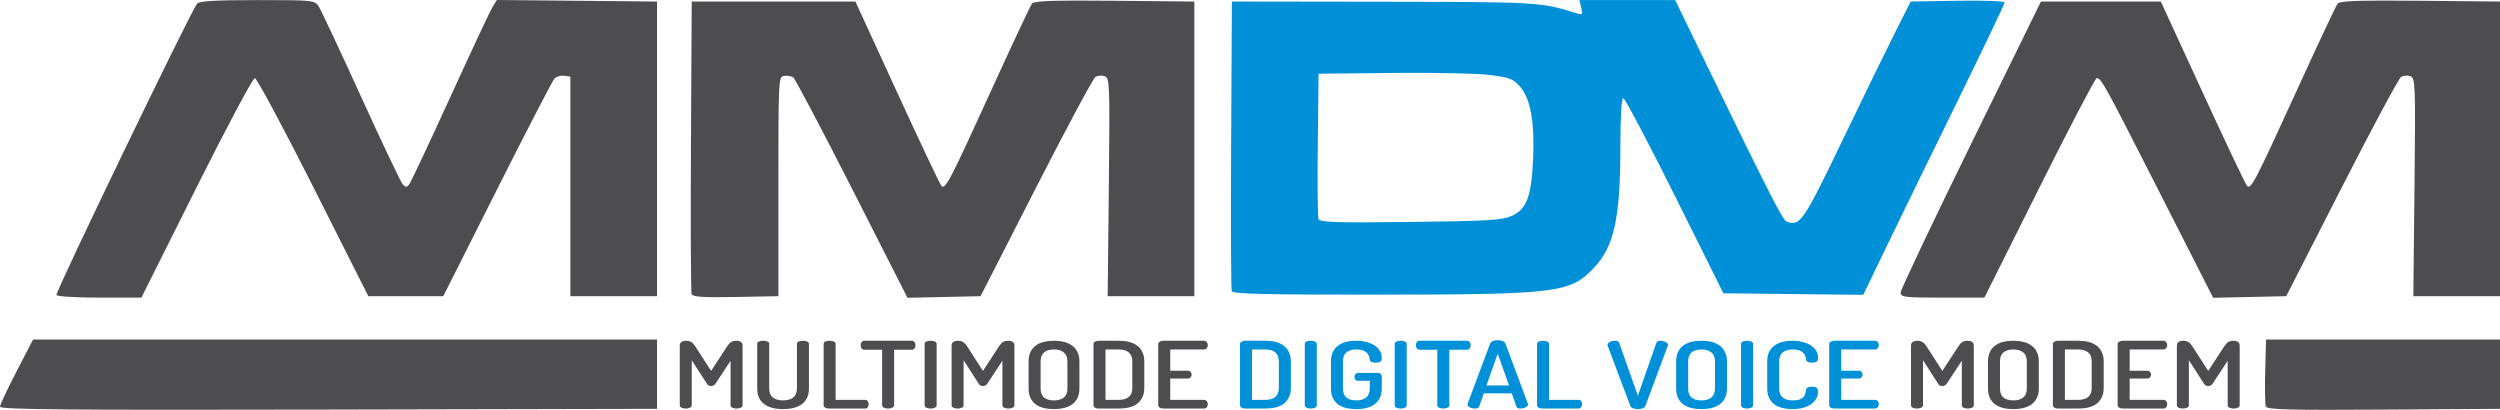
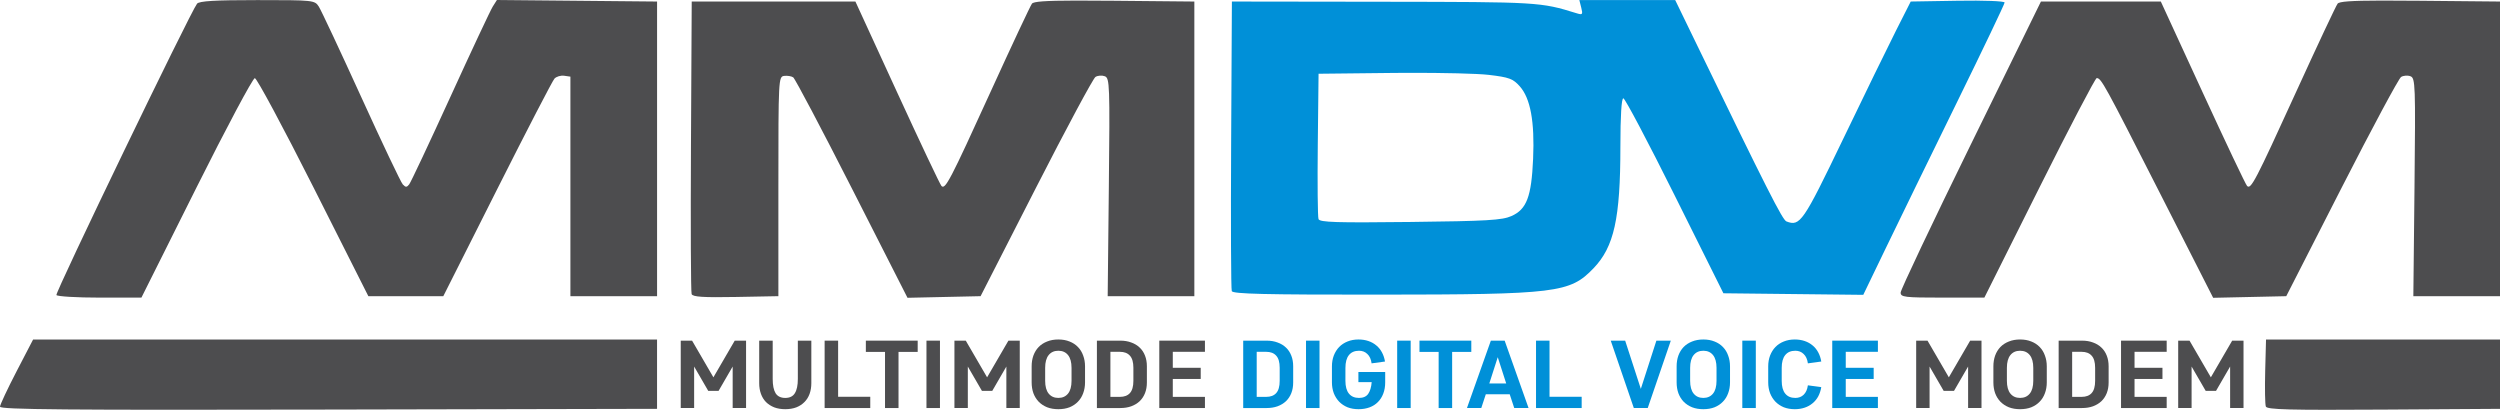
- <svg xmlns="http://www.w3.org/2000/svg" width="305.315mm" height="50.048mm" viewBox="0 0 305.315 50.048" version="1.1" id="svg8">
+ <svg xmlns="http://www.w3.org/2000/svg" id="svg8" version="1.1" viewBox="0 0 305.315 50.048" height="50.048mm" width="305.315mm">
  <defs id="defs2" />
-   <g id="g119">
-     <path style="fill:#4d4d4f;fill-opacity:1;stroke-width:1.333" d="M 229.369 0 L 227.457 3.021 C 226.406 4.683 217.603 23.442 207.895 44.709 C 198.186 65.976 189.629 84.156 188.877 85.109 C 187.755 86.532 187.222 86.532 185.908 85.109 C 185.028 84.156 176.385 65.976 166.699 44.709 C 157.014 23.442 148.218 4.693 147.154 3.043 C 145.255 0.097 144.737 0.043 118.746 0.043 C 99.164 0.043 91.928 0.476 90.947 1.709 C 87.908 5.529 25.368 135.104 26.039 136.189 C 26.442 136.841 35.435 137.375 46.023 137.375 L 65.273 137.375 L 90.613 86.709 C 104.55 58.842 116.702 36.053 117.617 36.068 C 118.532 36.083 130.695 58.733 144.646 86.402 L 170.014 136.709 L 187.312 136.709 L 204.613 136.709 L 229.455 87.375 C 243.117 60.242 255.023 37.258 255.912 36.299 C 256.801 35.34 258.823 34.74 260.404 34.965 L 263.281 35.375 L 263.281 86.041 L 263.281 136.709 L 283.281 136.709 L 303.281 136.709 L 303.281 68.709 L 303.281 0.709 L 266.324 0.354 L 229.369 0 z M 496.641 0.264 C 482.152 0.295 477.088 0.709 476.326 1.688 C 475.603 2.616 467.08 20.776 457.385 42.043 C 438.519 83.423 436.327 87.627 434.562 85.852 C 433.938 85.223 424.745 65.809 414.133 42.709 L 394.838 0.709 L 357.059 0.709 L 319.281 0.709 L 318.934 67.375 C 318.743 104.042 318.88 134.808 319.238 135.744 C 319.736 137.043 324.565 137.36 339.586 137.078 L 359.281 136.709 L 359.281 86.043 C 359.281 36.379 359.333 35.369 361.947 35.035 C 363.414 34.848 365.295 35.147 366.129 35.701 C 366.963 36.255 379.173 59.375 393.262 87.08 L 418.879 137.453 L 435.746 137.08 L 452.613 136.709 L 478.152 86.725 C 492.198 59.233 504.566 36.187 505.637 35.512 C 506.708 34.836 508.656 34.695 509.965 35.197 C 512.205 36.057 512.313 39.081 511.812 86.41 L 511.281 136.709 L 531.281 136.709 L 551.281 136.709 L 551.281 68.709 L 551.281 0.709 L 514.461 0.355 C 507.347 0.287 501.47 0.253 496.641 0.264 z M 15.281 156.709 L 7.666 171.375 C 3.478 179.442 0.03 186.795 0 187.715 C -0.042 189.048 30.692 189.317 151.613 189.047 L 303.281 188.709 L 303.281 172.709 L 303.281 156.709 L 159.281 156.709 L 15.281 156.709 z M 316.533 157.283 C 315.837 157.283 315.192 157.454 314.6 157.797 C 314.042 158.139 313.766 158.725 313.766 159.553 L 313.766 187.084 C 313.766 187.569 314.042 187.94 314.6 188.197 C 315.192 188.454 315.837 188.582 316.533 188.582 C 317.23 188.582 317.857 188.454 318.414 188.197 C 319.006 187.94 319.301 187.569 319.301 187.084 L 319.301 166.273 L 326.301 177.15 C 326.545 177.55 326.823 177.82 327.137 177.963 C 327.485 178.106 327.831 178.178 328.18 178.178 C 328.563 178.178 328.929 178.106 329.277 177.963 C 329.626 177.82 329.938 177.55 330.217 177.15 L 337.217 166.531 L 337.217 187.084 C 337.217 187.569 337.496 187.94 338.053 188.197 C 338.645 188.454 339.288 188.582 339.984 188.582 C 340.681 188.582 341.308 188.454 341.865 188.197 C 342.457 187.94 342.752 187.569 342.752 187.084 L 342.752 159.553 C 342.752 158.725 342.475 158.139 341.918 157.797 C 341.361 157.454 340.716 157.283 339.984 157.283 C 338.975 157.283 338.156 157.469 337.529 157.84 C 336.937 158.182 336.31 158.852 335.648 159.852 L 328.232 171.199 L 320.92 159.852 C 320.258 158.852 319.615 158.182 318.988 157.84 C 318.362 157.469 317.543 157.283 316.533 157.283 z M 352.285 157.283 C 351.589 157.283 350.944 157.397 350.352 157.625 C 349.794 157.853 349.518 158.224 349.518 158.738 L 349.518 179.291 C 349.518 181.032 349.812 182.517 350.404 183.744 C 351.031 184.943 351.885 185.929 352.965 186.699 C 354.044 187.441 355.297 187.984 356.725 188.326 C 358.187 188.669 359.754 188.84 361.426 188.84 C 363.097 188.84 364.664 188.669 366.127 188.326 C 367.589 187.984 368.86 187.441 369.939 186.699 C 371.019 185.929 371.853 184.943 372.445 183.744 C 373.072 182.517 373.387 181.032 373.387 179.291 L 373.387 158.738 C 373.387 158.224 373.09 157.853 372.498 157.625 C 371.941 157.397 371.314 157.283 370.617 157.283 C 369.921 157.283 369.277 157.397 368.686 157.625 C 368.128 157.853 367.85 158.224 367.85 158.738 L 367.85 179.291 C 367.85 181.175 367.276 182.573 366.127 183.486 C 365.013 184.371 363.445 184.814 361.426 184.814 C 359.441 184.814 357.874 184.371 356.725 183.486 C 355.61 182.573 355.053 181.175 355.053 179.291 L 355.053 158.738 C 355.053 158.224 354.758 157.853 354.166 157.625 C 353.609 157.397 352.982 157.283 352.285 157.283 z M 382.943 157.283 C 382.247 157.283 381.604 157.397 381.012 157.625 C 380.455 157.853 380.176 158.224 380.176 158.738 L 380.176 187.084 C 380.176 187.569 380.437 187.94 380.959 188.197 C 381.481 188.454 382.039 188.582 382.631 188.582 L 399.291 188.582 C 399.848 188.582 400.266 188.368 400.545 187.939 C 400.824 187.511 400.963 187.056 400.963 186.57 C 400.963 186.056 400.824 185.599 400.545 185.199 C 400.266 184.771 399.848 184.557 399.291 184.557 L 385.711 184.557 L 385.711 158.738 C 385.711 158.224 385.416 157.853 384.824 157.625 C 384.267 157.397 383.64 157.283 382.943 157.283 z M 399.078 157.283 C 398.451 157.283 397.981 157.51 397.668 157.967 C 397.389 158.395 397.25 158.853 397.25 159.338 C 397.25 159.909 397.407 160.408 397.721 160.836 C 398.034 161.236 398.486 161.436 399.078 161.436 L 407.174 161.436 L 407.174 187.084 C 407.174 187.569 407.453 187.94 408.01 188.197 C 408.602 188.454 409.245 188.582 409.941 188.582 C 410.638 188.582 411.265 188.454 411.822 188.197 C 412.414 187.94 412.711 187.569 412.711 187.084 L 412.711 161.436 L 420.754 161.436 C 421.346 161.436 421.798 161.221 422.111 160.793 C 422.425 160.365 422.582 159.866 422.582 159.295 C 422.582 158.81 422.425 158.352 422.111 157.924 C 421.833 157.496 421.381 157.283 420.754 157.283 L 399.078 157.283 z M 429.564 157.283 C 428.868 157.283 428.223 157.397 427.631 157.625 C 427.074 157.853 426.795 158.224 426.795 158.738 L 426.795 187.084 C 426.795 187.569 427.074 187.94 427.631 188.197 C 428.223 188.454 428.868 188.582 429.564 188.582 C 430.261 188.582 430.886 188.454 431.443 188.197 C 432.035 187.94 432.332 187.569 432.332 187.084 L 432.332 158.738 C 432.332 158.224 432.035 157.853 431.443 157.625 C 430.886 157.397 430.261 157.283 429.564 157.283 z M 442.01 157.283 C 441.313 157.283 440.668 157.454 440.076 157.797 C 439.519 158.139 439.24 158.725 439.24 159.553 L 439.24 187.084 C 439.24 187.569 439.519 187.94 440.076 188.197 C 440.668 188.454 441.313 188.582 442.01 188.582 C 442.706 188.582 443.332 188.454 443.889 188.197 C 444.481 187.94 444.777 187.569 444.777 187.084 L 444.777 166.273 L 451.775 177.15 C 452.019 177.55 452.298 177.82 452.611 177.963 C 452.96 178.106 453.308 178.178 453.656 178.178 C 454.039 178.178 454.406 178.106 454.754 177.963 C 455.102 177.82 455.415 177.55 455.693 177.15 L 462.693 166.531 L 462.693 187.084 C 462.693 187.569 462.97 187.94 463.527 188.197 C 464.119 188.454 464.765 188.582 465.461 188.582 C 466.157 188.582 466.785 188.454 467.342 188.197 C 467.934 187.94 468.229 187.569 468.229 187.084 L 468.229 159.553 C 468.229 158.725 467.95 158.139 467.393 157.797 C 466.835 157.454 466.192 157.283 465.461 157.283 C 464.451 157.283 463.633 157.469 463.006 157.84 C 462.414 158.182 461.787 158.852 461.125 159.852 L 453.709 171.199 L 446.396 159.852 C 445.735 158.852 445.092 158.182 444.465 157.84 C 443.838 157.469 443.02 157.283 442.01 157.283 z M 486.484 157.283 C 484.813 157.283 483.262 157.454 481.834 157.797 C 480.406 158.139 479.172 158.696 478.127 159.467 C 477.082 160.209 476.264 161.192 475.672 162.42 C 475.08 163.619 474.783 165.089 474.783 166.83 L 474.783 179.291 C 474.783 181.032 475.08 182.517 475.672 183.744 C 476.264 184.943 477.082 185.929 478.127 186.699 C 479.172 187.441 480.406 187.984 481.834 188.326 C 483.262 188.669 484.813 188.84 486.484 188.84 C 488.121 188.84 489.652 188.669 491.08 188.326 C 492.508 187.984 493.744 187.441 494.789 186.699 C 495.868 185.929 496.703 184.943 497.295 183.744 C 497.922 182.517 498.236 181.032 498.236 179.291 L 498.236 166.83 C 498.236 165.089 497.922 163.619 497.295 162.42 C 496.703 161.192 495.868 160.209 494.789 159.467 C 493.744 158.696 492.508 158.139 491.08 157.797 C 489.652 157.454 488.121 157.283 486.484 157.283 z M 507.188 157.283 C 506.456 157.283 505.865 157.425 505.412 157.711 C 504.959 157.996 504.732 158.339 504.732 158.738 L 504.732 187.127 C 504.732 187.527 504.959 187.869 505.412 188.154 C 505.865 188.44 506.456 188.582 507.188 188.582 L 516.434 188.582 C 518.105 188.582 519.654 188.411 521.082 188.068 C 522.51 187.726 523.744 187.184 524.789 186.441 C 525.834 185.671 526.652 184.685 527.244 183.486 C 527.871 182.259 528.186 180.774 528.186 179.033 L 528.186 166.83 C 528.186 165.089 527.871 163.619 527.244 162.42 C 526.652 161.192 525.834 160.209 524.789 159.467 C 523.744 158.696 522.51 158.139 521.082 157.797 C 519.654 157.454 518.105 157.283 516.434 157.283 L 507.188 157.283 z M 537.078 157.283 C 536.486 157.283 535.929 157.411 535.406 157.668 C 534.884 157.925 534.623 158.296 534.623 158.781 L 534.623 187.084 C 534.623 187.569 534.884 187.94 535.406 188.197 C 535.929 188.454 536.486 188.582 537.078 188.582 L 555.672 188.582 C 556.299 188.582 556.751 188.382 557.029 187.982 C 557.343 187.554 557.5 187.099 557.5 186.613 C 557.5 186.042 557.343 185.556 557.029 185.156 C 556.716 184.757 556.264 184.557 555.672 184.557 L 540.16 184.557 L 540.16 174.709 L 548.203 174.709 C 548.83 174.709 549.282 174.523 549.561 174.152 C 549.874 173.753 550.031 173.353 550.031 172.953 C 550.031 172.468 549.874 172.041 549.561 171.67 C 549.247 171.299 548.795 171.113 548.203 171.113 L 540.16 171.113 L 540.16 161.307 L 555.672 161.307 C 556.264 161.307 556.716 161.107 557.029 160.707 C 557.343 160.307 557.5 159.823 557.5 159.252 C 557.5 158.767 557.343 158.323 557.029 157.924 C 556.751 157.496 556.299 157.283 555.672 157.283 L 537.078 157.283 z M 486.484 161.307 C 488.434 161.307 489.948 161.764 491.027 162.678 C 492.142 163.563 492.699 164.946 492.699 166.83 L 492.699 179.291 C 492.699 181.175 492.142 182.573 491.027 183.486 C 489.948 184.371 488.434 184.814 486.484 184.814 C 484.5 184.814 482.966 184.371 481.887 183.486 C 480.842 182.573 480.32 181.175 480.32 179.291 L 480.32 166.83 C 480.32 164.946 480.842 163.563 481.887 162.678 C 482.966 161.764 484.5 161.307 486.484 161.307 z M 510.27 161.307 L 516.434 161.307 C 518.418 161.307 519.95 161.764 521.029 162.678 C 522.109 163.563 522.648 164.946 522.648 166.83 L 522.648 179.033 C 522.648 180.917 522.109 182.317 521.029 183.23 C 519.95 184.115 518.418 184.557 516.434 184.557 L 510.27 184.557 L 510.27 161.307 z " transform="scale(0.2645833)" id="path4793" />
-     <path style="fill:#4d4d4f;fill-opacity:1;stroke-width:1.333" d="M 1099.307 0.264 C 1084.818 0.295 1079.752 0.709 1078.986 1.688 C 1078.26 2.616 1069.721 20.776 1060.012 42.043 C 1040.89 83.928 1038.974 87.603 1037.191 85.82 C 1036.546 85.175 1027.327 65.76 1016.705 42.678 L 997.393 0.709 L 969.723 0.709 L 942.053 0.709 L 909.678 66.709 C 891.872 103.009 877.301 133.76 877.293 135.043 C 877.283 137.159 879.086 137.375 896.611 137.375 L 915.939 137.375 L 941.281 86.709 C 955.218 58.842 967.145 36.043 967.787 36.043 C 969.857 36.043 971.29 38.646 996.604 88.414 L 1021.547 137.453 L 1038.414 137.082 L 1055.281 136.709 L 1080.795 86.74 C 1094.828 59.257 1107.198 36.211 1108.281 35.527 C 1109.365 34.844 1111.322 34.695 1112.631 35.197 C 1114.87 36.057 1114.979 39.081 1114.478 86.41 L 1113.947 136.709 L 1133.947 136.709 L 1153.947 136.709 L 1153.947 68.709 L 1153.947 0.709 L 1117.127 0.355 C 1110.013 0.287 1104.136 0.253 1099.307 0.264 z M 1045.947 156.711 L 1045.566 171.291 C 1045.357 179.311 1045.49 186.668 1045.863 187.641 C 1046.414 189.075 1056.633 189.342 1100.244 189.059 L 1153.947 188.711 L 1153.947 172.711 L 1153.947 156.711 L 1099.947 156.711 L 1045.947 156.711 z M 884.848 157.283 C 884.151 157.283 883.508 157.454 882.916 157.797 C 882.359 158.139 882.08 158.725 882.08 159.553 L 882.08 187.084 C 882.08 187.569 882.359 187.94 882.916 188.197 C 883.508 188.454 884.151 188.582 884.848 188.582 C 885.544 188.582 886.171 188.454 886.729 188.197 C 887.32 187.94 887.615 187.569 887.615 187.084 L 887.615 166.273 L 894.615 177.15 C 894.859 177.55 895.138 177.82 895.451 177.963 C 895.799 178.106 896.148 178.178 896.496 178.178 C 896.879 178.178 897.244 178.106 897.592 177.963 C 897.94 177.82 898.255 177.55 898.533 177.15 L 905.531 166.531 L 905.531 187.084 C 905.531 187.569 905.81 187.94 906.367 188.197 C 906.959 188.454 907.602 188.582 908.299 188.582 C 908.995 188.582 909.623 188.454 910.18 188.197 C 910.772 187.94 911.068 187.569 911.068 187.084 L 911.068 159.553 C 911.068 158.725 910.79 158.139 910.232 157.797 C 909.675 157.454 909.03 157.283 908.299 157.283 C 907.289 157.283 906.471 157.469 905.844 157.84 C 905.252 158.182 904.626 158.852 903.965 159.852 L 896.547 171.199 L 889.234 159.852 C 888.573 158.852 887.93 158.182 887.303 157.84 C 886.676 157.469 885.857 157.283 884.848 157.283 z M 929.322 157.283 C 927.651 157.283 926.101 157.454 924.674 157.797 C 923.246 158.139 922.009 158.696 920.965 159.467 C 919.92 160.209 919.102 161.192 918.51 162.42 C 917.918 163.619 917.623 165.089 917.623 166.83 L 917.623 179.291 C 917.623 181.032 917.918 182.517 918.51 183.744 C 919.102 184.943 919.92 185.929 920.965 186.699 C 922.009 187.441 923.246 187.984 924.674 188.326 C 926.101 188.669 927.651 188.84 929.322 188.84 C 930.959 188.84 932.49 188.669 933.918 188.326 C 935.346 187.984 936.582 187.441 937.627 186.699 C 938.706 185.929 939.543 184.943 940.135 183.744 C 940.762 182.517 941.074 181.032 941.074 179.291 L 941.074 166.83 C 941.074 165.089 940.762 163.619 940.135 162.42 C 939.543 161.192 938.706 160.209 937.627 159.467 C 936.582 158.696 935.346 158.139 933.918 157.797 C 932.49 157.454 930.959 157.283 929.322 157.283 z M 950.027 157.283 C 949.296 157.283 948.705 157.425 948.252 157.711 C 947.799 157.996 947.572 158.339 947.572 158.738 L 947.572 187.127 C 947.572 187.527 947.799 187.869 948.252 188.154 C 948.705 188.44 949.296 188.582 950.027 188.582 L 959.271 188.582 C 960.943 188.582 962.492 188.411 963.92 188.068 C 965.348 187.726 966.584 187.184 967.629 186.441 C 968.674 185.671 969.492 184.685 970.084 183.486 C 970.711 182.259 971.023 180.774 971.023 179.033 L 971.023 166.83 C 971.023 165.089 970.711 163.619 970.084 162.42 C 969.492 161.192 968.674 160.209 967.629 159.467 C 966.584 158.696 965.348 158.139 963.92 157.797 C 962.492 157.454 960.943 157.283 959.271 157.283 L 950.027 157.283 z M 979.916 157.283 C 979.324 157.283 978.768 157.411 978.246 157.668 C 977.724 157.925 977.461 158.296 977.461 158.781 L 977.461 187.084 C 977.461 187.569 977.724 187.94 978.246 188.197 C 978.768 188.454 979.324 188.582 979.916 188.582 L 998.512 188.582 C 999.138 188.582 999.591 188.382 999.869 187.982 C 1000.183 187.554 1000.34 187.099 1000.34 186.613 C 1000.34 186.042 1000.183 185.556 999.869 185.156 C 999.556 184.757 999.104 184.557 998.512 184.557 L 982.998 184.557 L 982.998 174.709 L 991.041 174.709 C 991.668 174.709 992.122 174.523 992.4 174.152 C 992.714 173.753 992.869 173.353 992.869 172.953 C 992.869 172.468 992.714 172.041 992.4 171.67 C 992.087 171.299 991.633 171.113 991.041 171.113 L 982.998 171.113 L 982.998 161.307 L 998.512 161.307 C 999.104 161.307 999.556 161.107 999.869 160.707 C 1000.183 160.307 1000.34 159.823 1000.34 159.252 C 1000.34 158.767 1000.183 158.323 999.869 157.924 C 999.591 157.496 999.138 157.283 998.512 157.283 L 979.916 157.283 z M 1007.57 157.283 C 1006.874 157.283 1006.229 157.454 1005.637 157.797 C 1005.08 158.139 1004.801 158.725 1004.801 159.553 L 1004.801 187.084 C 1004.801 187.569 1005.08 187.94 1005.637 188.197 C 1006.229 188.454 1006.874 188.582 1007.57 188.582 C 1008.267 188.582 1008.892 188.454 1009.449 188.197 C 1010.041 187.94 1010.338 187.569 1010.338 187.084 L 1010.338 166.273 L 1017.336 177.15 C 1017.58 177.55 1017.859 177.82 1018.172 177.963 C 1018.52 178.106 1018.869 178.178 1019.217 178.178 C 1019.6 178.178 1019.966 178.106 1020.314 177.963 C 1020.663 177.82 1020.975 177.55 1021.254 177.15 L 1028.254 166.531 L 1028.254 187.084 C 1028.254 187.569 1028.531 187.94 1029.088 188.197 C 1029.68 188.454 1030.325 188.582 1031.022 188.582 C 1031.718 188.582 1032.345 188.454 1032.902 188.197 C 1033.494 187.94 1033.789 187.569 1033.789 187.084 L 1033.789 159.553 C 1033.789 158.725 1033.51 158.139 1032.953 157.797 C 1032.396 157.454 1031.753 157.283 1031.022 157.283 C 1030.012 157.283 1029.193 157.469 1028.566 157.84 C 1027.975 158.182 1027.347 158.852 1026.686 159.852 L 1019.269 171.199 L 1011.957 159.852 C 1011.295 158.852 1010.652 158.182 1010.025 157.84 C 1009.399 157.469 1008.58 157.283 1007.57 157.283 z M 929.322 161.307 C 931.272 161.307 932.788 161.764 933.867 162.678 C 934.981 163.563 935.537 164.946 935.537 166.83 L 935.537 179.291 C 935.537 181.175 934.981 182.573 933.867 183.486 C 932.788 184.371 931.272 184.814 929.322 184.814 C 927.338 184.814 925.806 184.371 924.727 183.486 C 923.682 182.573 923.158 181.175 923.158 179.291 L 923.158 166.83 C 923.158 164.946 923.682 163.563 924.727 162.678 C 925.806 161.764 927.338 161.307 929.322 161.307 z M 953.109 161.307 L 959.271 161.307 C 961.256 161.307 962.788 161.764 963.867 162.678 C 964.947 163.563 965.486 164.946 965.486 166.83 L 965.486 179.033 C 965.486 180.917 964.947 182.317 963.867 183.23 C 962.788 184.115 961.256 184.557 959.271 184.557 L 953.109 184.557 L 953.109 161.307 z " transform="scale(0.2645833)" id="path4747" />
-     <path style="fill:#0090d8;fill-opacity:1;stroke-width:1.333" d="M 728.992 0.043 L 729.871 3.549 C 730.671 6.734 730.471 6.969 727.684 6.105 C 711.045 0.954 710.335 0.911 638.613 0.809 L 568.613 0.709 L 568.268 66.709 C 568.077 103.009 568.207 133.458 568.559 134.375 C 569.058 135.679 583.8 136.034 636.238 135.996 C 718.629 135.939 724.631 135.202 735.545 123.822 C 745.038 113.924 747.922 100.865 747.938 67.709 C 747.945 53.451 748.438 45.375 749.305 45.375 C 750.051 45.375 760.748 65.625 773.074 90.375 L 795.486 135.375 L 827.762 135.732 L 860.039 136.09 L 870.506 114.398 C 876.263 102.469 890.942 72.385 903.127 47.543 C 915.312 22.701 925.281 1.836 925.281 1.176 C 925.281 0.499 915.831 0.135 903.613 0.342 L 881.947 0.709 L 875.197 14.043 C 871.485 21.376 860.429 44.04 850.629 64.408 C 832.238 102.631 830.863 104.625 824.572 102.211 C 822.747 101.51 815.714 87.625 782.455 19.043 L 773.242 0.043 L 751.117 0.043 L 728.992 0.043 z M 649.662 33.619 C 666.116 33.569 682.138 33.955 687.264 34.566 C 696.607 35.682 698.352 36.328 701.48 39.83 C 706.424 45.362 708.405 56.14 707.645 73.35 C 706.874 90.795 704.68 96.594 697.662 99.721 C 693.362 101.636 686.437 102.041 650.949 102.453 C 616.798 102.85 609.16 102.611 608.592 101.131 C 608.211 100.137 608.059 84.636 608.256 66.684 L 608.613 34.041 L 642.613 33.668 C 644.951 33.642 647.312 33.626 649.662 33.619 z M 691.324 157.025 C 690.523 157.025 689.79 157.153 689.129 157.41 C 688.467 157.667 688.033 158.053 687.824 158.566 L 677.43 186.312 C 677.395 186.398 677.377 186.528 677.377 186.699 C 677.377 186.985 677.483 187.24 677.691 187.469 C 677.9 187.697 678.179 187.897 678.527 188.068 C 678.876 188.24 679.24 188.367 679.623 188.453 C 680.041 188.539 680.441 188.582 680.824 188.582 C 681.312 188.582 681.712 188.51 682.025 188.367 C 682.374 188.224 682.618 187.983 682.758 187.641 L 684.898 181.561 L 697.801 181.561 L 699.941 187.641 C 700.081 187.983 700.308 188.224 700.621 188.367 C 700.969 188.51 701.37 188.582 701.822 188.582 C 702.205 188.582 702.606 188.539 703.023 188.453 C 703.441 188.339 703.806 188.197 704.119 188.025 C 704.467 187.854 704.746 187.654 704.955 187.426 C 705.199 187.197 705.32 186.956 705.32 186.699 C 705.32 186.614 705.286 186.484 705.217 186.312 L 694.875 158.566 C 694.666 158.053 694.214 157.667 693.518 157.41 C 692.856 157.153 692.125 157.025 691.324 157.025 z M 574.822 157.283 C 574.091 157.283 573.5 157.425 573.047 157.711 C 572.594 157.996 572.367 158.339 572.367 158.738 L 572.367 187.127 C 572.367 187.527 572.594 187.869 573.047 188.154 C 573.5 188.44 574.091 188.582 574.822 188.582 L 584.068 188.582 C 585.74 188.582 587.289 188.411 588.717 188.068 C 590.144 187.726 591.379 187.184 592.424 186.441 C 593.468 185.671 594.287 184.685 594.879 183.486 C 595.506 182.259 595.82 180.774 595.82 179.033 L 595.82 166.83 C 595.82 165.089 595.506 163.619 594.879 162.42 C 594.287 161.192 593.468 160.209 592.424 159.467 C 591.379 158.696 590.144 158.139 588.717 157.797 C 587.289 157.454 585.74 157.283 584.068 157.283 L 574.822 157.283 z M 605.025 157.283 C 604.329 157.283 603.686 157.397 603.094 157.625 C 602.537 157.853 602.258 158.224 602.258 158.738 L 602.258 187.084 C 602.258 187.569 602.537 187.94 603.094 188.197 C 603.686 188.454 604.329 188.582 605.025 188.582 C 605.722 188.582 606.349 188.454 606.906 188.197 C 607.498 187.94 607.795 187.569 607.795 187.084 L 607.795 158.738 C 607.795 158.224 607.498 157.853 606.906 157.625 C 606.349 157.397 605.722 157.283 605.025 157.283 z M 625.881 157.283 C 624.279 157.283 622.781 157.454 621.389 157.797 C 619.996 158.139 618.777 158.696 617.732 159.467 C 616.688 160.209 615.853 161.192 615.227 162.42 C 614.635 163.619 614.338 165.089 614.338 166.83 L 614.338 179.291 C 614.338 181.032 614.635 182.517 615.227 183.744 C 615.819 184.943 616.635 185.929 617.68 186.699 C 618.724 187.441 619.961 187.984 621.389 188.326 C 622.816 188.669 624.366 188.84 626.037 188.84 C 627.674 188.84 629.205 188.669 630.633 188.326 C 632.06 187.984 633.297 187.441 634.342 186.699 C 635.421 185.929 636.258 184.943 636.85 183.744 C 637.476 182.517 637.789 181.032 637.789 179.291 L 637.789 173.682 C 637.789 173.282 637.632 172.925 637.318 172.611 C 637.005 172.297 636.553 172.141 635.961 172.141 L 626.979 172.141 C 626.387 172.141 625.933 172.341 625.619 172.74 C 625.341 173.111 625.201 173.511 625.201 173.939 C 625.201 174.425 625.341 174.852 625.619 175.223 C 625.933 175.594 626.387 175.779 626.979 175.779 L 632.252 175.779 L 632.252 179.291 C 632.252 181.175 631.696 182.573 630.582 183.486 C 629.503 184.371 627.987 184.814 626.037 184.814 C 624.052 184.814 622.521 184.371 621.441 183.486 C 620.397 182.573 619.875 181.175 619.875 179.291 L 619.875 166.83 C 619.875 164.946 620.397 163.563 621.441 162.678 C 622.521 161.764 624.052 161.307 626.037 161.307 C 627.186 161.307 628.126 161.436 628.857 161.693 C 629.623 161.922 630.233 162.25 630.686 162.678 C 631.173 163.077 631.54 163.562 631.783 164.133 C 632.027 164.675 632.182 165.261 632.252 165.889 C 632.287 166.46 632.566 166.86 633.088 167.088 C 633.645 167.288 634.29 167.387 635.021 167.387 C 635.927 167.387 636.606 167.244 637.059 166.959 C 637.546 166.674 637.789 166.088 637.789 165.203 C 637.789 164.004 637.494 162.92 636.902 161.949 C 636.31 160.95 635.492 160.109 634.447 159.424 C 633.403 158.739 632.148 158.211 630.686 157.84 C 629.223 157.469 627.622 157.283 625.881 157.283 z M 646.545 157.283 C 645.849 157.283 645.205 157.397 644.613 157.625 C 644.056 157.853 643.777 158.224 643.777 158.738 L 643.777 187.084 C 643.777 187.569 644.056 187.94 644.613 188.197 C 645.205 188.454 645.849 188.582 646.545 188.582 C 647.241 188.582 647.869 188.454 648.426 188.197 C 649.018 187.94 649.314 187.569 649.314 187.084 L 649.314 158.738 C 649.314 158.224 649.018 157.853 648.426 157.625 C 647.869 157.397 647.241 157.283 646.545 157.283 z M 655.334 157.283 C 654.707 157.283 654.237 157.51 653.924 157.967 C 653.645 158.395 653.506 158.853 653.506 159.338 C 653.506 159.909 653.663 160.408 653.977 160.836 C 654.29 161.236 654.742 161.436 655.334 161.436 L 663.43 161.436 L 663.43 187.084 C 663.43 187.569 663.708 187.94 664.266 188.197 C 664.858 188.454 665.503 188.582 666.199 188.582 C 666.896 188.582 667.521 188.454 668.078 188.197 C 668.67 187.94 668.967 187.569 668.967 187.084 L 668.967 161.436 L 677.01 161.436 C 677.602 161.436 678.056 161.221 678.369 160.793 C 678.683 160.365 678.838 159.866 678.838 159.295 C 678.838 158.81 678.683 158.352 678.369 157.924 C 678.091 157.496 677.637 157.283 677.01 157.283 L 655.334 157.283 z M 712.242 157.283 C 711.546 157.283 710.901 157.397 710.309 157.625 C 709.751 157.853 709.473 158.224 709.473 158.738 L 709.473 187.084 C 709.473 187.569 709.736 187.94 710.258 188.197 C 710.78 188.454 711.336 188.582 711.928 188.582 L 728.59 188.582 C 729.147 188.582 729.565 188.368 729.844 187.939 C 730.122 187.511 730.262 187.056 730.262 186.57 C 730.262 186.056 730.122 185.599 729.844 185.199 C 729.565 184.771 729.147 184.557 728.59 184.557 L 715.01 184.557 L 715.01 158.738 C 715.01 158.224 714.713 157.853 714.121 157.625 C 713.564 157.397 712.939 157.283 712.242 157.283 z M 745.449 157.283 C 745.066 157.283 744.666 157.324 744.248 157.41 C 743.865 157.496 743.499 157.626 743.15 157.797 C 742.802 157.968 742.523 158.168 742.314 158.396 C 742.106 158.625 742.002 158.881 742.002 159.166 C 742.002 159.337 742.02 159.467 742.055 159.553 L 752.5 187.297 C 752.709 187.811 753.145 188.196 753.807 188.453 C 754.468 188.71 755.199 188.84 756 188.84 C 756.801 188.84 757.532 188.71 758.193 188.453 C 758.89 188.196 759.326 187.811 759.5 187.297 L 769.84 159.551 C 769.909 159.38 769.945 159.252 769.945 159.166 C 769.945 158.909 769.824 158.668 769.58 158.439 C 769.371 158.211 769.092 158.011 768.744 157.84 C 768.431 157.669 768.064 157.539 767.646 157.453 C 767.229 157.339 766.828 157.283 766.445 157.283 C 765.993 157.283 765.592 157.353 765.244 157.496 C 764.931 157.639 764.706 157.882 764.566 158.225 L 756 182.631 L 747.381 158.225 C 747.242 157.882 746.999 157.639 746.65 157.496 C 746.337 157.353 745.937 157.283 745.449 157.283 z M 785.381 157.283 C 783.709 157.283 782.16 157.454 780.732 157.797 C 779.305 158.139 778.07 158.696 777.025 159.467 C 775.981 160.209 775.162 161.192 774.57 162.42 C 773.978 163.619 773.682 165.089 773.682 166.83 L 773.682 179.291 C 773.682 181.032 773.978 182.517 774.57 183.744 C 775.162 184.943 775.981 185.929 777.025 186.699 C 778.07 187.441 779.305 187.984 780.732 188.326 C 782.16 188.669 783.709 188.84 785.381 188.84 C 787.017 188.84 788.551 188.669 789.979 188.326 C 791.406 187.984 792.641 187.441 793.686 186.699 C 794.765 185.929 795.601 184.943 796.193 183.744 C 796.82 182.517 797.133 181.032 797.133 179.291 L 797.133 166.83 C 797.133 165.089 796.82 163.619 796.193 162.42 C 795.601 161.192 794.765 160.209 793.686 159.467 C 792.641 158.696 791.406 158.139 789.979 157.797 C 788.551 157.454 787.017 157.283 785.381 157.283 z M 806.4 157.283 C 805.704 157.283 805.059 157.397 804.467 157.625 C 803.91 157.853 803.631 158.224 803.631 158.738 L 803.631 187.084 C 803.631 187.569 803.91 187.94 804.467 188.197 C 805.059 188.454 805.704 188.582 806.4 188.582 C 807.097 188.582 807.722 188.454 808.279 188.197 C 808.871 187.94 809.168 187.569 809.168 187.084 L 809.168 158.738 C 809.168 158.224 808.871 157.853 808.279 157.625 C 807.722 157.397 807.097 157.283 806.4 157.283 z M 827.307 157.283 C 825.74 157.283 824.242 157.454 822.814 157.797 C 821.422 158.139 820.187 158.696 819.107 159.467 C 818.063 160.209 817.226 161.192 816.6 162.42 C 816.008 163.619 815.711 165.089 815.711 166.83 L 815.711 179.291 C 815.711 181.032 816.008 182.517 816.6 183.744 C 817.226 184.943 818.063 185.929 819.107 186.699 C 820.152 187.441 821.369 187.984 822.762 188.326 C 824.189 188.669 825.687 188.84 827.254 188.84 C 829.03 188.84 830.649 188.654 832.111 188.283 C 833.574 187.884 834.828 187.327 835.873 186.613 C 836.918 185.9 837.718 185.056 838.275 184.086 C 838.867 183.087 839.162 182.002 839.162 180.832 C 839.162 179.89 838.937 179.263 838.484 178.949 C 838.032 178.635 837.317 178.477 836.342 178.477 C 835.576 178.477 834.95 178.592 834.463 178.82 C 833.975 179.02 833.697 179.406 833.627 179.977 C 833.557 180.462 833.452 180.99 833.312 181.561 C 833.208 182.103 832.947 182.616 832.529 183.102 C 832.146 183.587 831.555 184.001 830.754 184.344 C 829.988 184.658 828.944 184.814 827.621 184.814 C 825.532 184.814 823.947 184.371 822.867 183.486 C 821.788 182.573 821.248 181.175 821.248 179.291 L 821.248 166.83 C 821.248 164.946 821.788 163.563 822.867 162.678 C 823.947 161.764 825.496 161.307 827.516 161.307 C 828.874 161.307 829.935 161.478 830.701 161.82 C 831.502 162.163 832.111 162.577 832.529 163.062 C 832.947 163.519 833.226 164.02 833.365 164.562 C 833.505 165.076 833.592 165.518 833.627 165.889 C 833.662 166.402 833.923 166.788 834.41 167.045 C 834.898 167.273 835.559 167.387 836.395 167.387 C 837.335 167.387 838.032 167.244 838.484 166.959 C 838.937 166.645 839.162 166.004 839.162 165.033 C 839.162 163.891 838.885 162.848 838.328 161.906 C 837.771 160.964 836.968 160.152 835.924 159.467 C 834.879 158.782 833.627 158.254 832.164 157.883 C 830.702 157.483 829.082 157.283 827.307 157.283 z M 846.789 157.283 C 846.197 157.283 845.641 157.411 845.119 157.668 C 844.597 157.925 844.334 158.296 844.334 158.781 L 844.334 187.084 C 844.334 187.569 844.597 187.94 845.119 188.197 C 845.641 188.454 846.197 188.582 846.789 188.582 L 865.383 188.582 C 866.01 188.582 866.464 188.382 866.742 187.982 C 867.056 187.554 867.211 187.099 867.211 186.613 C 867.211 186.042 867.056 185.556 866.742 185.156 C 866.429 184.757 865.975 184.557 865.383 184.557 L 849.871 184.557 L 849.871 174.709 L 857.914 174.709 C 858.541 174.709 858.995 174.523 859.273 174.152 C 859.587 173.753 859.742 173.353 859.742 172.953 C 859.742 172.468 859.587 172.041 859.273 171.67 C 858.96 171.299 858.506 171.113 857.914 171.113 L 849.871 171.113 L 849.871 161.307 L 865.383 161.307 C 865.975 161.307 866.429 161.107 866.742 160.707 C 867.056 160.307 867.211 159.823 867.211 159.252 C 867.211 158.767 867.056 158.323 866.742 157.924 C 866.464 157.496 866.01 157.283 865.383 157.283 L 846.789 157.283 z M 577.904 161.307 L 584.068 161.307 C 586.053 161.307 587.585 161.764 588.664 162.678 C 589.744 163.563 590.283 164.946 590.283 166.83 L 590.283 179.033 C 590.283 180.917 589.744 182.317 588.664 183.23 C 587.585 184.115 586.053 184.557 584.068 184.557 L 577.904 184.557 L 577.904 161.307 z M 785.381 161.307 C 787.331 161.307 788.846 161.764 789.926 162.678 C 791.04 163.563 791.598 164.946 791.598 166.83 L 791.598 179.291 C 791.598 181.175 791.04 182.573 789.926 183.486 C 788.846 184.371 787.331 184.814 785.381 184.814 C 783.396 184.814 781.865 184.371 780.785 183.486 C 779.741 182.573 779.219 181.175 779.219 179.291 L 779.219 166.83 C 779.219 164.946 779.741 163.563 780.785 162.678 C 781.865 161.764 783.396 161.307 785.381 161.307 z M 691.324 163.234 L 696.547 177.92 L 686.1 177.92 L 691.324 163.234 z " transform="scale(0.2645833)" id="path4717" />
-   </g>
+   <path id="path44" d="M 60.687,0 60.181,0.799 C 59.903,1.239 57.574,6.202 55.005,11.829 c -2.569,5.627 -4.833,10.437 -5.032,10.689 -0.297,0.376 -0.438,0.376 -0.785,0 -0.233,-0.252 -2.52,-5.062 -5.082,-10.689 -2.563,-5.627 -4.89,-10.588 -5.171,-11.024 -0.503,-0.779 -0.64,-0.794 -7.516,-0.794 -5.181,0 -7.096,0.115 -7.355,0.441 -0.804,1.011 -17.351,35.294 -17.174,35.581 0.107,0.172 2.486,0.314 5.288,0.314 h 5.093 l 6.705,-13.405 c 3.688,-7.373 6.903,-13.403 7.145,-13.399 0.242,0.004 3.46,5.997 7.152,13.318 l 6.712,13.31 h 4.577 4.577 l 6.573,-13.053 c 3.615,-7.179 6.765,-13.26 7,-13.514 0.235,-0.254 0.77,-0.413 1.189,-0.353 l 0.761,0.109 v 13.405 13.406 h 5.292 5.292 V 18.179 0.188 L 70.465,0.094 Z" style="fill:#4d4d4f;fill-opacity:1;stroke-width:0.353" />
+   <path id="path42" d="m 131.403,0.07 c -3.833,0.008 -5.173,0.118 -5.375,0.377 -0.191,0.246 -2.446,5.051 -5.012,10.677 -4.991,10.948 -5.572,12.061 -6.038,11.591 -0.165,-0.166 -2.598,-5.303 -5.405,-11.415 L 104.468,0.188 H 94.472 84.477 L 84.385,17.826 c -0.05,9.701 -0.014,17.842 0.081,18.089 0.132,0.344 1.409,0.427 5.384,0.353 l 5.211,-0.098 V 22.766 c 0,-13.14 0.014,-13.407 0.705,-13.496 0.388,-0.05 0.886,0.03 1.106,0.176 0.221,0.147 3.451,6.264 7.179,13.594 l 6.778,13.328 4.463,-0.099 4.463,-0.098 6.757,-13.225 c 3.716,-7.274 6.989,-13.371 7.272,-13.55 0.283,-0.179 0.799,-0.216 1.145,-0.083 0.593,0.227 0.621,1.027 0.489,13.55 l -0.141,13.308 h 5.292 5.292 V 18.179 0.188 l -9.742,-0.094 c -1.882,-0.018 -3.437,-0.027 -4.715,-0.024 z" style="fill:#4d4d4f;fill-opacity:1;stroke-width:0.353" />
+   <path id="path40" d="M 4.043,41.463 2.028,45.343 C 0.92,47.477 0.008,49.423 0,49.666 c -0.011,0.353 8.121,0.424 40.114,0.352 l 40.129,-0.089 V 45.696 41.463 H 42.143 Z" style="fill:#4d4d4f;fill-opacity:1;stroke-width:0.353" />
+   <path id="path107" d="m 290.858,0.07 c -3.834,0.008 -5.174,0.118 -5.376,0.377 -0.192,0.246 -2.451,5.051 -5.02,10.677 -5.059,11.082 -5.566,12.054 -6.038,11.583 -0.171,-0.171 -2.61,-5.308 -5.42,-11.415 L 263.893,0.188 h -7.321 -7.321 L 240.686,17.65 c -4.711,9.604 -8.566,17.74 -8.568,18.08 -0.003,0.56 0.475,0.617 5.111,0.617 h 5.114 l 6.705,-13.405 c 3.688,-7.373 6.843,-13.405 7.013,-13.405 0.548,0 0.927,0.689 7.624,13.857 l 6.6,12.975 4.463,-0.098 4.463,-0.099 6.75,-13.221 c 3.713,-7.272 6.986,-13.369 7.272,-13.55 0.287,-0.181 0.804,-0.22 1.151,-0.087 0.593,0.227 0.621,1.027 0.489,13.55 l -0.141,13.308 h 5.292 5.292 V 18.179 0.188 L 295.573,0.094 C 293.691,0.076 292.136,0.067 290.858,0.07 Z" style="fill:#4d4d4f;fill-opacity:1;stroke-width:0.353" />
+   <path id="path105" d="m 276.74,41.463 -0.101,3.858 c -0.055,2.122 -0.02,4.069 0.079,4.326 0.146,0.379 2.849,0.45 14.388,0.375 l 14.209,-0.092 v -4.233 -4.233 h -14.287 z" style="fill:#4d4d4f;fill-opacity:1;stroke-width:0.353" />
+   <path d="m 171.89,8.895 c 4.353,-0.013 8.593,0.089 9.949,0.251 2.472,0.295 2.934,0.466 3.762,1.393 1.308,1.464 1.832,4.315 1.631,8.869 -0.204,4.616 -0.784,6.15 -2.641,6.977 -1.138,0.507 -2.97,0.614 -12.359,0.723 -9.036,0.105 -11.057,0.042 -11.207,-0.35 -0.101,-0.263 -0.141,-4.364 -0.089,-9.114 l 0.095,-8.637 8.996,-0.099 c 0.618,-0.007 1.243,-0.011 1.865,-0.013 z m 20.989,-8.884 0.233,0.928 c 0.212,0.843 0.159,0.905 -0.579,0.676 -4.402,-1.363 -4.59,-1.374 -23.567,-1.401 L 150.446,0.188 150.354,17.65 c -0.051,9.604 -0.016,17.661 0.077,17.903 0.132,0.345 4.033,0.439 17.907,0.429 21.799,-0.015 23.387,-0.21 26.275,-3.221 2.512,-2.619 3.275,-6.074 3.279,-14.847 0.002,-3.772 0.132,-5.909 0.362,-5.909 0.198,0 3.028,5.358 6.289,11.906 l 5.93,11.906 8.54,0.095 8.54,0.095 2.769,-5.739 c 1.523,-3.156 5.407,-11.116 8.631,-17.689 3.224,-6.573 5.862,-12.093 5.862,-12.268 0,-0.179 -2.5,-0.275 -5.733,-0.221 l -5.732,0.097 -1.786,3.528 c -0.982,1.94 -3.907,7.937 -6.5,13.326 -4.866,10.113 -5.23,10.641 -6.894,10.002 -0.483,-0.185 -2.344,-3.859 -11.144,-22.005 L 204.587,0.011 h -5.854 z" style="fill:#0090d8;fill-opacity:1;stroke-width:0.353" id="path83" />
+   <path d="m 84.772,44.764 v 5.067 h -1.636 v -8.23 h 1.384 l 2.605,4.48 2.605,-4.48 h 1.384 v 8.23 H 89.478 V 44.764 L 87.754,47.739 h -1.258 z" style="font-style:normal;font-variant:normal;font-weight:normal;font-stretch:normal;font-size:12.163px;line-height:1.25;font-family:CoreSansD55BoldW01-Regular;-inkscape-font-specification:'CoreSansD55BoldW01-Regular, Normal';font-variant-ligatures:normal;font-variant-caps:normal;font-variant-numeric:normal;font-feature-settings:normal;text-align:start;letter-spacing:0px;word-spacing:0px;writing-mode:lr-tb;text-anchor:start;fill:#4d4d4f;fill-opacity:1;stroke:none;stroke-width:0.265" id="path125" />
+   <path d="m 95.902,48.597 q 0.818,0 1.17,-0.576 0.365,-0.576 0.365,-1.752 v -4.668 h 1.648 v 5.185 q 0,0.729 -0.214,1.317 -0.214,0.588 -0.629,0.999 -0.403,0.412 -0.994,0.647 -0.591,0.223 -1.346,0.223 -0.755,0 -1.346,-0.223 -0.591,-0.235 -1.007,-0.647 -0.403,-0.412 -0.617,-0.999 -0.214,-0.588 -0.214,-1.317 v -5.185 h 1.648 v 4.668 q 0,1.176 0.352,1.752 0.365,0.576 1.183,0.576 z" style="font-style:normal;font-variant:normal;font-weight:normal;font-stretch:normal;font-size:12.163px;line-height:1.25;font-family:CoreSansD55BoldW01-Regular;-inkscape-font-specification:'CoreSansD55BoldW01-Regular, Normal';font-variant-ligatures:normal;font-variant-caps:normal;font-variant-numeric:normal;font-feature-settings:normal;text-align:start;letter-spacing:0px;word-spacing:0px;writing-mode:lr-tb;text-anchor:start;fill:#4d4d4f;fill-opacity:1;stroke:none;stroke-width:0.265" id="path127" />
+   <path d="m 100.708,41.601 h 1.648 V 48.456 h 3.926 v 1.376 h -5.574 z" style="font-style:normal;font-variant:normal;font-weight:normal;font-stretch:normal;font-size:12.163px;line-height:1.25;font-family:CoreSansD55BoldW01-Regular;-inkscape-font-specification:'CoreSansD55BoldW01-Regular, Normal';font-variant-ligatures:normal;font-variant-caps:normal;font-variant-numeric:normal;font-feature-settings:normal;text-align:start;letter-spacing:0px;word-spacing:0px;writing-mode:lr-tb;text-anchor:start;fill:#4d4d4f;fill-opacity:1;stroke:none;stroke-width:0.265" id="path129" />
+   <path d="m 105.743,41.601 h 6.33 v 1.376 h -2.341 v 6.855 h -1.648 v -6.855 h -2.341 z" style="font-style:normal;font-variant:normal;font-weight:normal;font-stretch:normal;font-size:12.163px;line-height:1.25;font-family:CoreSansD55BoldW01-Regular;-inkscape-font-specification:'CoreSansD55BoldW01-Regular, Normal';font-variant-ligatures:normal;font-variant-caps:normal;font-variant-numeric:normal;font-feature-settings:normal;text-align:start;letter-spacing:0px;word-spacing:0px;writing-mode:lr-tb;text-anchor:start;fill:#4d4d4f;fill-opacity:1;stroke:none;stroke-width:0.265" id="path131" />
+   <path d="m 114.794,49.831 h -1.648 v -8.23 h 1.648 z" style="font-style:normal;font-variant:normal;font-weight:normal;font-stretch:normal;font-size:12.163px;line-height:1.25;font-family:CoreSansD55BoldW01-Regular;-inkscape-font-specification:'CoreSansD55BoldW01-Regular, Normal';font-variant-ligatures:normal;font-variant-caps:normal;font-variant-numeric:normal;font-feature-settings:normal;text-align:start;letter-spacing:0px;word-spacing:0px;writing-mode:lr-tb;text-anchor:start;fill:#4d4d4f;fill-opacity:1;stroke:none;stroke-width:0.265" id="path133" />
+   <path d="m 118.197,44.764 v 5.067 h -1.636 v -8.23 h 1.384 l 2.605,4.48 2.605,-4.48 h 1.384 v 8.23 h -1.636 v -5.067 l -1.724,2.975 h -1.258 z" style="font-style:normal;font-variant:normal;font-weight:normal;font-stretch:normal;font-size:12.163px;line-height:1.25;font-family:CoreSansD55BoldW01-Regular;-inkscape-font-specification:'CoreSansD55BoldW01-Regular, Normal';font-variant-ligatures:normal;font-variant-caps:normal;font-variant-numeric:normal;font-feature-settings:normal;text-align:start;letter-spacing:0px;word-spacing:0px;writing-mode:lr-tb;text-anchor:start;fill:#4d4d4f;fill-opacity:1;stroke:none;stroke-width:0.265" id="path135" />
+   <path d="m 132.511,46.692 q 0,0.729 -0.227,1.329 -0.214,0.6 -0.642,1.035 -0.415,0.435 -1.019,0.682 -0.604,0.235 -1.372,0.235 -0.768,0 -1.372,-0.235 -0.604,-0.247 -1.032,-0.682 -0.415,-0.435 -0.642,-1.035 -0.214,-0.6 -0.214,-1.329 v -1.952 q 0,-0.717 0.214,-1.317 0.227,-0.611 0.642,-1.046 0.428,-0.435 1.032,-0.67 0.604,-0.247 1.372,-0.247 0.768,0 1.372,0.247 0.604,0.235 1.019,0.67 0.428,0.435 0.642,1.046 0.227,0.6 0.227,1.317 z m -1.648,-1.764 q 0,-1.035 -0.428,-1.564 -0.428,-0.529 -1.183,-0.529 -0.755,0 -1.183,0.529 -0.428,0.529 -0.428,1.564 v 1.575 q 0,1.035 0.428,1.564 0.428,0.529 1.183,0.529 0.755,0 1.183,-0.529 0.428,-0.529 0.428,-1.564 z" style="font-style:normal;font-variant:normal;font-weight:normal;font-stretch:normal;font-size:12.163px;line-height:1.25;font-family:CoreSansD55BoldW01-Regular;-inkscape-font-specification:'CoreSansD55BoldW01-Regular, Normal';font-variant-ligatures:normal;font-variant-caps:normal;font-variant-numeric:normal;font-feature-settings:normal;text-align:start;letter-spacing:0px;word-spacing:0px;writing-mode:lr-tb;text-anchor:start;fill:#4d4d4f;fill-opacity:1;stroke:none;stroke-width:0.265" id="path137" />
+   <path d="m 138.416,44.917 q 0,-1.023 -0.428,-1.481 -0.415,-0.47 -1.221,-0.47 h -1.158 v 5.502 h 1.158 q 0.805,0 1.221,-0.459 0.428,-0.47 0.428,-1.493 z m 1.648,1.787 q 0,0.729 -0.227,1.305 -0.227,0.576 -0.654,0.988 -0.428,0.4 -1.032,0.623 -0.591,0.212 -1.334,0.212 h -2.856 v -8.23 h 2.856 q 0.742,0 1.334,0.223 0.604,0.212 1.032,0.623 0.428,0.4 0.654,0.988 0.227,0.576 0.227,1.293 z" style="font-style:normal;font-variant:normal;font-weight:normal;font-stretch:normal;font-size:12.163px;line-height:1.25;font-family:CoreSansD55BoldW01-Regular;-inkscape-font-specification:'CoreSansD55BoldW01-Regular, Normal';font-variant-ligatures:normal;font-variant-caps:normal;font-variant-numeric:normal;font-feature-settings:normal;text-align:start;letter-spacing:0px;word-spacing:0px;writing-mode:lr-tb;text-anchor:start;fill:#4d4d4f;fill-opacity:1;stroke:none;stroke-width:0.265" id="path139" />
+   <path d="m 141.58,41.601 h 5.574 v 1.364 h -3.926 v 1.952 h 3.41 v 1.364 h -3.41 v 2.187 h 3.926 v 1.364 h -5.574 z" style="font-style:normal;font-variant:normal;font-weight:normal;font-stretch:normal;font-size:12.163px;line-height:1.25;font-family:CoreSansD55BoldW01-Regular;-inkscape-font-specification:'CoreSansD55BoldW01-Regular, Normal';font-variant-ligatures:normal;font-variant-caps:normal;font-variant-numeric:normal;font-feature-settings:normal;text-align:start;letter-spacing:0px;word-spacing:0px;writing-mode:lr-tb;text-anchor:start;fill:#4d4d4f;fill-opacity:1;stroke:none;stroke-width:0.265" id="path141" />
+   <path d="m 156.283,44.917 q 0,-1.023 -0.428,-1.481 -0.415,-0.47 -1.221,-0.47 h -1.158 v 5.502 h 1.158 q 0.805,0 1.221,-0.459 0.428,-0.47 0.428,-1.493 z m 1.648,1.787 q 0,0.729 -0.227,1.305 -0.227,0.576 -0.654,0.988 -0.428,0.4 -1.032,0.623 -0.591,0.212 -1.334,0.212 h -2.856 v -8.23 h 2.856 q 0.742,0 1.334,0.223 0.604,0.212 1.032,0.623 0.428,0.4 0.654,0.988 0.227,0.576 0.227,1.293 z" style="font-style:normal;font-variant:normal;font-weight:normal;font-stretch:normal;font-size:12.163px;line-height:1.25;font-family:CoreSansD55BoldW01-Regular;-inkscape-font-specification:'CoreSansD55BoldW01-Regular, Normal';font-variant-ligatures:normal;font-variant-caps:normal;font-variant-numeric:normal;font-feature-settings:normal;text-align:start;letter-spacing:0px;word-spacing:0px;writing-mode:lr-tb;text-anchor:start;fill:#0090d8;fill-opacity:1;stroke:none;stroke-width:0.265" id="path143" />
+   <path d="m 161.147,49.831 h -1.648 v -8.23 h 1.648 z" style="font-style:normal;font-variant:normal;font-weight:normal;font-stretch:normal;font-size:12.163px;line-height:1.25;font-family:CoreSansD55BoldW01-Regular;-inkscape-font-specification:'CoreSansD55BoldW01-Regular, Normal';font-variant-ligatures:normal;font-variant-caps:normal;font-variant-numeric:normal;font-feature-settings:normal;text-align:start;letter-spacing:0px;word-spacing:0px;writing-mode:lr-tb;text-anchor:start;fill:#0090d8;fill-opacity:1;stroke:none;stroke-width:0.265" id="path145" />
+   <path d="m 164.31,46.504 q 0,1.035 0.428,1.564 0.428,0.529 1.233,0.529 0.768,0 1.12,-0.494 0.352,-0.506 0.428,-1.434 h -1.623 v -1.235 h 3.272 v 1.27 q 0,0.764 -0.239,1.376 -0.227,0.6 -0.654,1.023 -0.415,0.423 -1.019,0.647 -0.604,0.223 -1.346,0.223 -0.742,0 -1.346,-0.235 -0.591,-0.247 -1.019,-0.682 -0.415,-0.435 -0.654,-1.035 -0.227,-0.611 -0.227,-1.329 v -1.952 q 0,-0.717 0.227,-1.317 0.239,-0.611 0.654,-1.046 0.428,-0.435 1.019,-0.67 0.604,-0.247 1.346,-0.247 0.654,0 1.208,0.188 0.554,0.188 0.969,0.541 0.428,0.353 0.692,0.858 0.264,0.494 0.365,1.105 l -1.636,0.223 q -0.101,-0.752 -0.516,-1.14 -0.403,-0.4 -1.019,-0.4 -0.805,0 -1.233,0.529 -0.428,0.529 -0.428,1.564 z" style="font-style:normal;font-variant:normal;font-weight:normal;font-stretch:normal;font-size:12.163px;line-height:1.25;font-family:CoreSansD55BoldW01-Regular;-inkscape-font-specification:'CoreSansD55BoldW01-Regular, Normal';font-variant-ligatures:normal;font-variant-caps:normal;font-variant-numeric:normal;font-feature-settings:normal;text-align:start;letter-spacing:0px;word-spacing:0px;writing-mode:lr-tb;text-anchor:start;fill:#0090d8;fill-opacity:1;stroke:none;stroke-width:0.265" id="path147" />
+   <path d="m 172.28,49.831 h -1.648 v -8.23 h 1.648 z" style="font-style:normal;font-variant:normal;font-weight:normal;font-stretch:normal;font-size:12.163px;line-height:1.25;font-family:CoreSansD55BoldW01-Regular;-inkscape-font-specification:'CoreSansD55BoldW01-Regular, Normal';font-variant-ligatures:normal;font-variant-caps:normal;font-variant-numeric:normal;font-feature-settings:normal;text-align:start;letter-spacing:0px;word-spacing:0px;writing-mode:lr-tb;text-anchor:start;fill:#0090d8;fill-opacity:1;stroke:none;stroke-width:0.265" id="path149" />
+   <path d="m 173.355,41.601 h 6.33 v 1.376 h -2.341 v 6.855 h -1.648 v -6.855 h -2.341 z" style="font-style:normal;font-variant:normal;font-weight:normal;font-stretch:normal;font-size:12.163px;line-height:1.25;font-family:CoreSansD55BoldW01-Regular;-inkscape-font-specification:'CoreSansD55BoldW01-Regular, Normal';font-variant-ligatures:normal;font-variant-caps:normal;font-variant-numeric:normal;font-feature-settings:normal;text-align:start;letter-spacing:0px;word-spacing:0px;writing-mode:lr-tb;text-anchor:start;fill:#0090d8;fill-opacity:1;stroke:none;stroke-width:0.265" id="path151" />
+   <path d="m 184.375,48.15 h -2.919 l -0.554,1.681 h -1.749 l 2.919,-8.23 h 1.686 l 2.919,8.23 h -1.749 z m -2.492,-1.317 h 2.064 l -1.032,-3.21 z" style="font-style:normal;font-variant:normal;font-weight:normal;font-stretch:normal;font-size:12.163px;line-height:1.25;font-family:CoreSansD55BoldW01-Regular;-inkscape-font-specification:'CoreSansD55BoldW01-Regular, Normal';font-variant-ligatures:normal;font-variant-caps:normal;font-variant-numeric:normal;font-feature-settings:normal;text-align:start;letter-spacing:0px;word-spacing:0px;writing-mode:lr-tb;text-anchor:start;fill:#0090d8;fill-opacity:1;stroke:none;stroke-width:0.265" id="path153" />
+   <path d="m 187.589,41.601 h 1.648 V 48.456 h 3.926 v 1.376 h -5.574 z" style="font-style:normal;font-variant:normal;font-weight:normal;font-stretch:normal;font-size:12.163px;line-height:1.25;font-family:CoreSansD55BoldW01-Regular;-inkscape-font-specification:'CoreSansD55BoldW01-Regular, Normal';font-variant-ligatures:normal;font-variant-caps:normal;font-variant-numeric:normal;font-feature-settings:normal;text-align:start;letter-spacing:0px;word-spacing:0px;writing-mode:lr-tb;text-anchor:start;fill:#0090d8;fill-opacity:1;stroke:none;stroke-width:0.265" id="path155" />
+   <path d="m 202.288,41.601 h 1.762 l -2.819,8.23 h -1.699 l -2.819,-8.23 h 1.762 l 1.913,5.89 z" style="font-style:normal;font-variant:normal;font-weight:normal;font-stretch:normal;font-size:12.163px;line-height:1.25;font-family:CoreSansD55BoldW01-Regular;-inkscape-font-specification:'CoreSansD55BoldW01-Regular, Normal';font-variant-ligatures:normal;font-variant-caps:normal;font-variant-numeric:normal;font-feature-settings:normal;text-align:start;letter-spacing:0px;word-spacing:0px;writing-mode:lr-tb;text-anchor:start;fill:#0090d8;fill-opacity:1;stroke:none;stroke-width:0.265" id="path157" />
+   <path d="m 211.28,46.692 q 0,0.729 -0.227,1.329 -0.214,0.6 -0.642,1.035 -0.415,0.435 -1.019,0.682 -0.604,0.235 -1.372,0.235 -0.768,0 -1.372,-0.235 -0.604,-0.247 -1.032,-0.682 -0.415,-0.435 -0.642,-1.035 -0.214,-0.6 -0.214,-1.329 v -1.952 q 0,-0.717 0.214,-1.317 0.227,-0.611 0.642,-1.046 0.428,-0.435 1.032,-0.67 0.604,-0.247 1.372,-0.247 0.768,0 1.372,0.247 0.604,0.235 1.019,0.67 0.428,0.435 0.642,1.046 0.227,0.6 0.227,1.317 z m -1.648,-1.764 q 0,-1.035 -0.428,-1.564 -0.428,-0.529 -1.183,-0.529 -0.755,0 -1.183,0.529 -0.428,0.529 -0.428,1.564 v 1.575 q 0,1.035 0.428,1.564 0.428,0.529 1.183,0.529 0.755,0 1.183,-0.529 0.428,-0.529 0.428,-1.564 z" style="font-style:normal;font-variant:normal;font-weight:normal;font-stretch:normal;font-size:12.163px;line-height:1.25;font-family:CoreSansD55BoldW01-Regular;-inkscape-font-specification:'CoreSansD55BoldW01-Regular, Normal';font-variant-ligatures:normal;font-variant-caps:normal;font-variant-numeric:normal;font-feature-settings:normal;text-align:start;letter-spacing:0px;word-spacing:0px;writing-mode:lr-tb;text-anchor:start;fill:#0090d8;fill-opacity:1;stroke:none;stroke-width:0.265" id="path159" />
+   <path d="m 214.43,49.831 h -1.648 v -8.23 h 1.648 z" style="font-style:normal;font-variant:normal;font-weight:normal;font-stretch:normal;font-size:12.163px;line-height:1.25;font-family:CoreSansD55BoldW01-Regular;-inkscape-font-specification:'CoreSansD55BoldW01-Regular, Normal';font-variant-ligatures:normal;font-variant-caps:normal;font-variant-numeric:normal;font-feature-settings:normal;text-align:start;letter-spacing:0px;word-spacing:0px;writing-mode:lr-tb;text-anchor:start;fill:#0090d8;fill-opacity:1;stroke:none;stroke-width:0.265" id="path161" />
+   <path d="m 217.593,46.504 q 0,1.035 0.428,1.564 0.428,0.529 1.233,0.529 0.617,0 1.019,-0.388 0.415,-0.4 0.516,-1.152 l 1.636,0.223 q -0.101,0.611 -0.365,1.117 -0.264,0.494 -0.692,0.847 -0.415,0.353 -0.969,0.541 -0.554,0.188 -1.208,0.188 -0.742,0 -1.346,-0.235 -0.591,-0.247 -1.019,-0.682 -0.415,-0.435 -0.654,-1.035 -0.227,-0.611 -0.227,-1.329 v -1.952 q 0,-0.717 0.227,-1.317 0.239,-0.611 0.654,-1.046 0.428,-0.435 1.019,-0.67 0.604,-0.247 1.346,-0.247 0.654,0 1.208,0.188 0.554,0.188 0.969,0.541 0.428,0.353 0.692,0.858 0.264,0.494 0.365,1.105 l -1.636,0.223 q -0.101,-0.752 -0.516,-1.14 -0.403,-0.4 -1.019,-0.4 -0.805,0 -1.233,0.529 -0.428,0.529 -0.428,1.564 z" style="font-style:normal;font-variant:normal;font-weight:normal;font-stretch:normal;font-size:12.163px;line-height:1.25;font-family:CoreSansD55BoldW01-Regular;-inkscape-font-specification:'CoreSansD55BoldW01-Regular, Normal';font-variant-ligatures:normal;font-variant-caps:normal;font-variant-numeric:normal;font-feature-settings:normal;text-align:start;letter-spacing:0px;word-spacing:0px;writing-mode:lr-tb;text-anchor:start;fill:#0090d8;fill-opacity:1;stroke:none;stroke-width:0.265" id="path163" />
+   <path d="m 223.766,41.601 h 5.574 v 1.364 h -3.926 v 1.952 h 3.41 v 1.364 h -3.41 v 2.187 h 3.926 v 1.364 h -5.574 z" style="font-style:normal;font-variant:normal;font-weight:normal;font-stretch:normal;font-size:12.163px;line-height:1.25;font-family:CoreSansD55BoldW01-Regular;-inkscape-font-specification:'CoreSansD55BoldW01-Regular, Normal';font-variant-ligatures:normal;font-variant-caps:normal;font-variant-numeric:normal;font-feature-settings:normal;text-align:start;letter-spacing:0px;word-spacing:0px;writing-mode:lr-tb;text-anchor:start;fill:#0090d8;fill-opacity:1;stroke:none;stroke-width:0.265" id="path165" />
+   <path d="m 235.651,44.764 v 5.067 h -1.636 v -8.23 h 1.384 l 2.605,4.48 2.605,-4.48 h 1.384 v 8.23 h -1.636 v -5.067 l -1.724,2.975 h -1.258 z" style="font-style:normal;font-variant:normal;font-weight:normal;font-stretch:normal;font-size:12.163px;line-height:1.25;font-family:CoreSansD55BoldW01-Regular;-inkscape-font-specification:'CoreSansD55BoldW01-Regular, Normal';font-variant-ligatures:normal;font-variant-caps:normal;font-variant-numeric:normal;font-feature-settings:normal;text-align:start;letter-spacing:0px;word-spacing:0px;writing-mode:lr-tb;text-anchor:start;fill:#4d4d4f;fill-opacity:1;stroke:none;stroke-width:0.265" id="path167" />
+   <path d="m 249.965,46.692 q 0,0.729 -0.227,1.329 -0.214,0.6 -0.642,1.035 -0.415,0.435 -1.019,0.682 -0.604,0.235 -1.372,0.235 -0.768,0 -1.372,-0.235 -0.604,-0.247 -1.032,-0.682 -0.415,-0.435 -0.642,-1.035 -0.214,-0.6 -0.214,-1.329 v -1.952 q 0,-0.717 0.214,-1.317 0.227,-0.611 0.642,-1.046 0.428,-0.435 1.032,-0.67 0.604,-0.247 1.372,-0.247 0.768,0 1.372,0.247 0.604,0.235 1.019,0.67 0.428,0.435 0.642,1.046 0.227,0.6 0.227,1.317 z M 248.316,44.928 q 0,-1.035 -0.428,-1.564 -0.428,-0.529 -1.183,-0.529 -0.755,0 -1.183,0.529 -0.428,0.529 -0.428,1.564 v 1.575 q 0,1.035 0.428,1.564 0.428,0.529 1.183,0.529 0.755,0 1.183,-0.529 0.428,-0.529 0.428,-1.564 z" style="font-style:normal;font-variant:normal;font-weight:normal;font-stretch:normal;font-size:12.163px;line-height:1.25;font-family:CoreSansD55BoldW01-Regular;-inkscape-font-specification:'CoreSansD55BoldW01-Regular, Normal';font-variant-ligatures:normal;font-variant-caps:normal;font-variant-numeric:normal;font-feature-settings:normal;text-align:start;letter-spacing:0px;word-spacing:0px;writing-mode:lr-tb;text-anchor:start;fill:#4d4d4f;fill-opacity:1;stroke:none;stroke-width:0.265" id="path169" />
+   <path d="m 255.87,44.917 q 0,-1.023 -0.428,-1.481 -0.415,-0.47 -1.221,-0.47 h -1.158 v 5.502 h 1.158 q 0.805,0 1.221,-0.459 0.428,-0.47 0.428,-1.493 z m 1.648,1.787 q 0,0.729 -0.227,1.305 -0.227,0.576 -0.654,0.988 -0.428,0.4 -1.032,0.623 -0.591,0.212 -1.334,0.212 h -2.856 v -8.23 h 2.856 q 0.742,0 1.334,0.223 0.604,0.212 1.032,0.623 0.428,0.4 0.654,0.988 0.227,0.576 0.227,1.293 z" style="font-style:normal;font-variant:normal;font-weight:normal;font-stretch:normal;font-size:12.163px;line-height:1.25;font-family:CoreSansD55BoldW01-Regular;-inkscape-font-specification:'CoreSansD55BoldW01-Regular, Normal';font-variant-ligatures:normal;font-variant-caps:normal;font-variant-numeric:normal;font-feature-settings:normal;text-align:start;letter-spacing:0px;word-spacing:0px;writing-mode:lr-tb;text-anchor:start;fill:#4d4d4f;fill-opacity:1;stroke:none;stroke-width:0.265" id="path171" />
+   <path d="m 259.034,41.601 h 5.574 v 1.364 h -3.926 v 1.952 h 3.41 v 1.364 h -3.41 v 2.187 h 3.926 v 1.364 h -5.574 z" style="font-style:normal;font-variant:normal;font-weight:normal;font-stretch:normal;font-size:12.163px;line-height:1.25;font-family:CoreSansD55BoldW01-Regular;-inkscape-font-specification:'CoreSansD55BoldW01-Regular, Normal';font-variant-ligatures:normal;font-variant-caps:normal;font-variant-numeric:normal;font-feature-settings:normal;text-align:start;letter-spacing:0px;word-spacing:0px;writing-mode:lr-tb;text-anchor:start;fill:#4d4d4f;fill-opacity:1;stroke:none;stroke-width:0.265" id="path173" />
+   <path d="m 267.65,44.764 v 5.067 h -1.636 v -8.23 h 1.384 l 2.605,4.48 2.605,-4.48 h 1.384 v 8.23 h -1.636 v -5.067 l -1.724,2.975 h -1.258 z" style="font-style:normal;font-variant:normal;font-weight:normal;font-stretch:normal;font-size:12.163px;line-height:1.25;font-family:CoreSansD55BoldW01-Regular;-inkscape-font-specification:'CoreSansD55BoldW01-Regular, Normal';font-variant-ligatures:normal;font-variant-caps:normal;font-variant-numeric:normal;font-feature-settings:normal;text-align:start;letter-spacing:0px;word-spacing:0px;writing-mode:lr-tb;text-anchor:start;fill:#4d4d4f;fill-opacity:1;stroke:none;stroke-width:0.265" id="path175" />
</svg>
